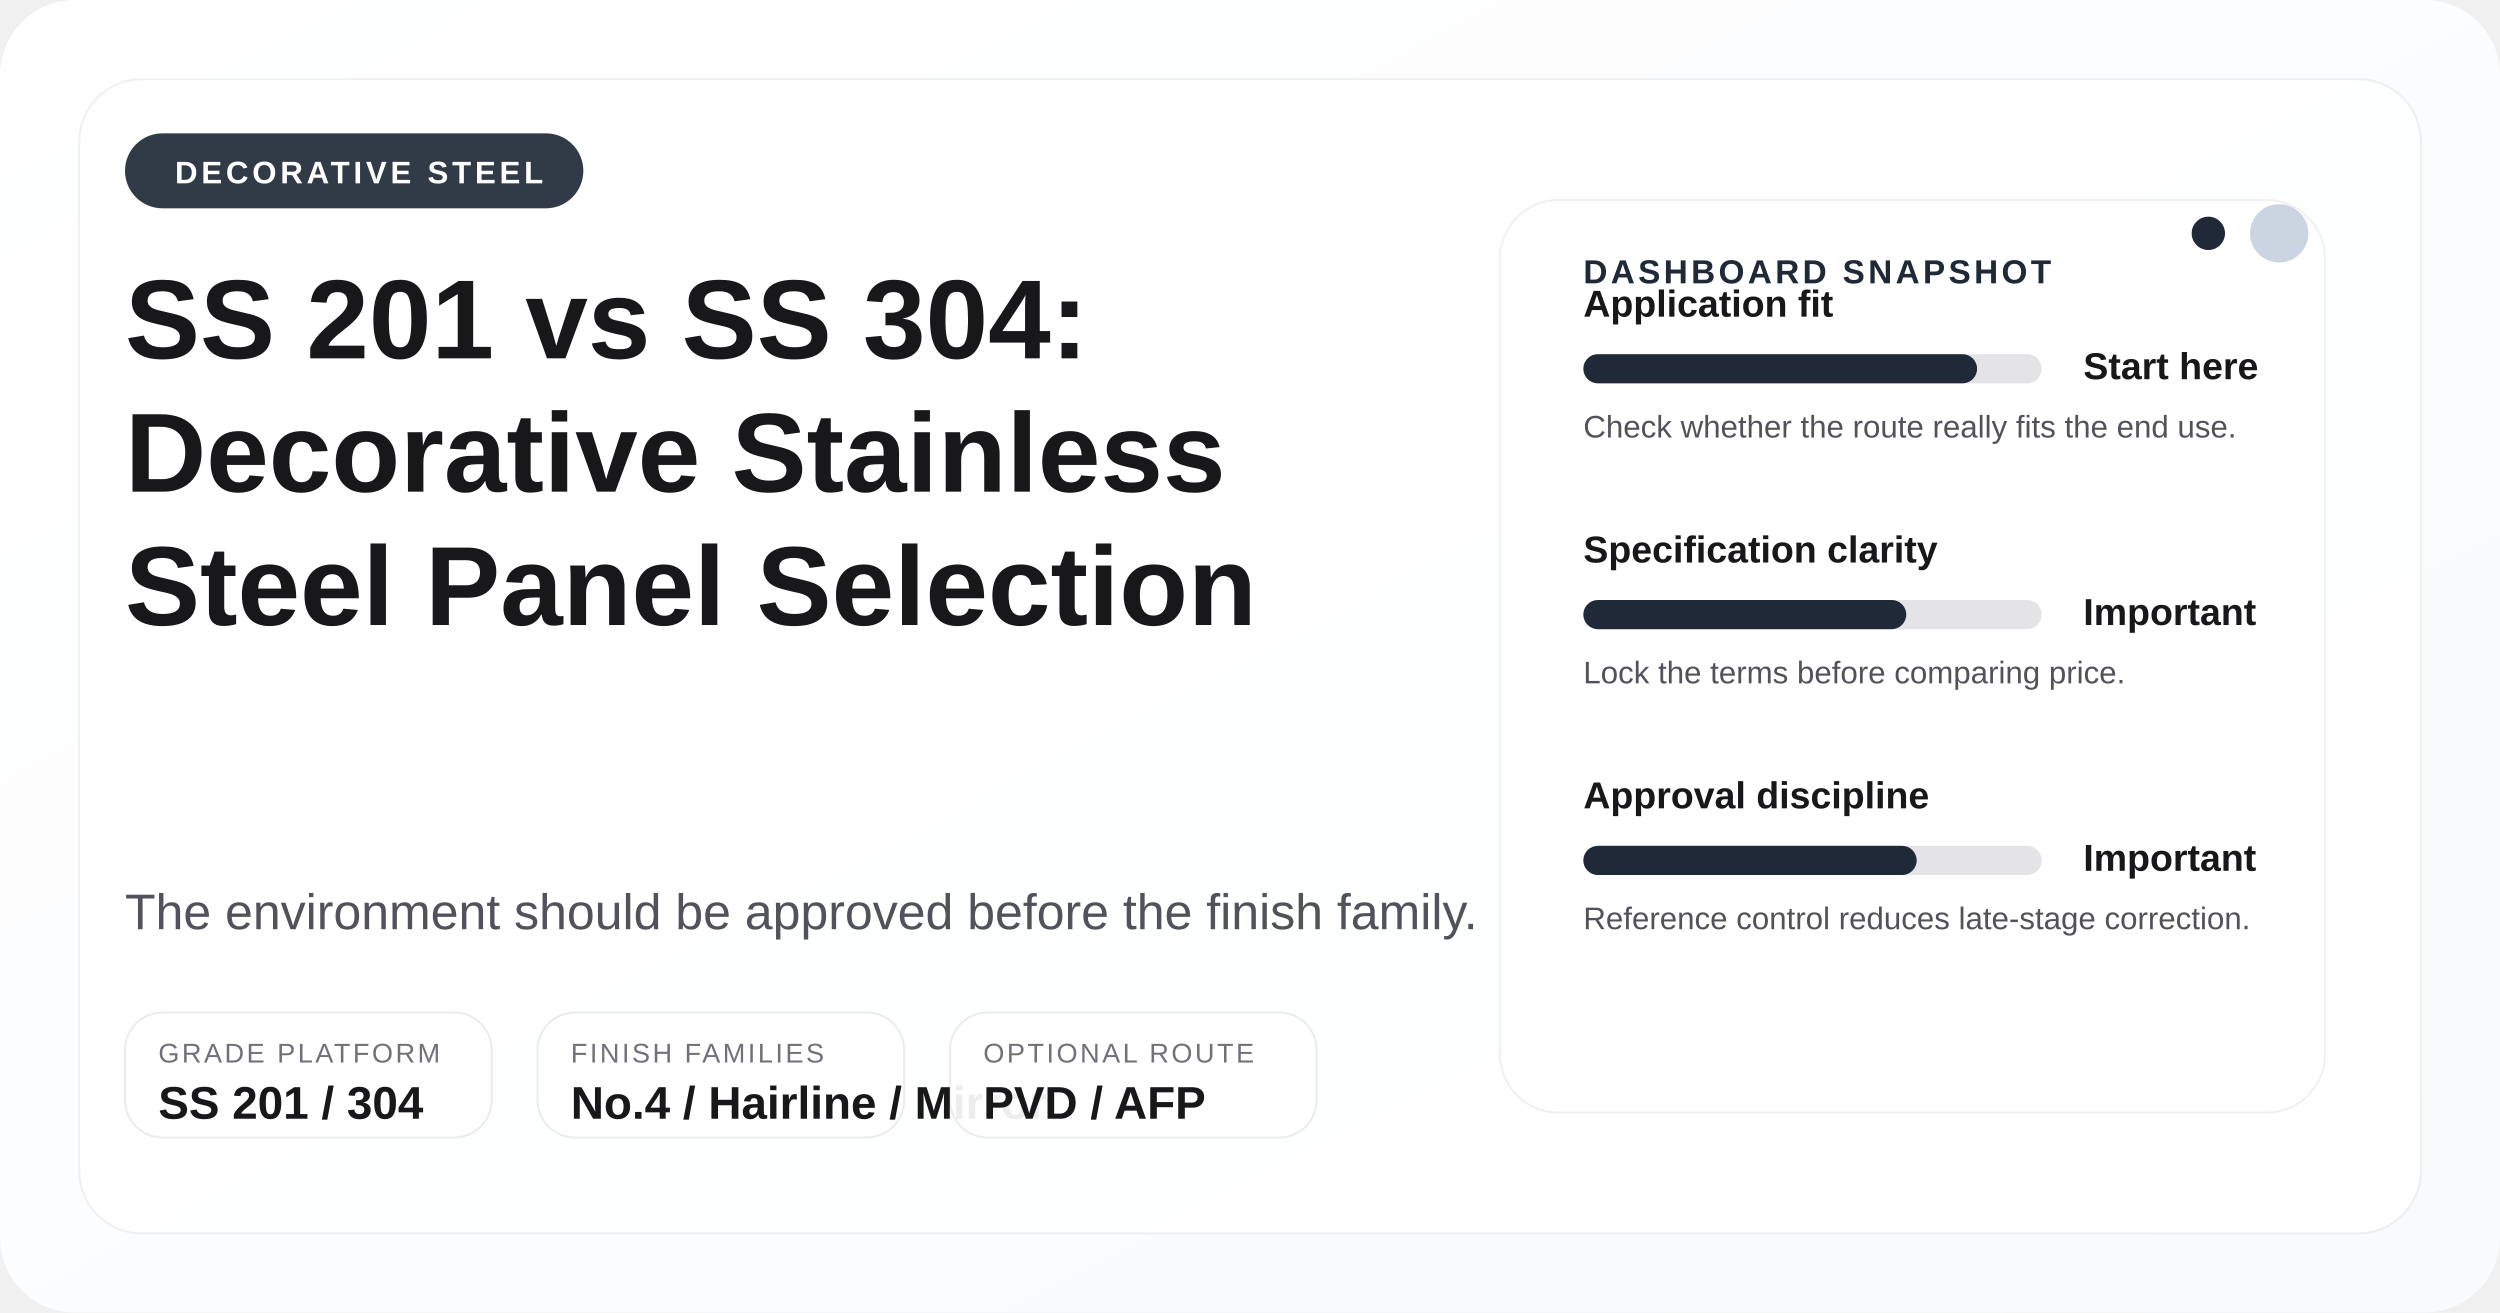
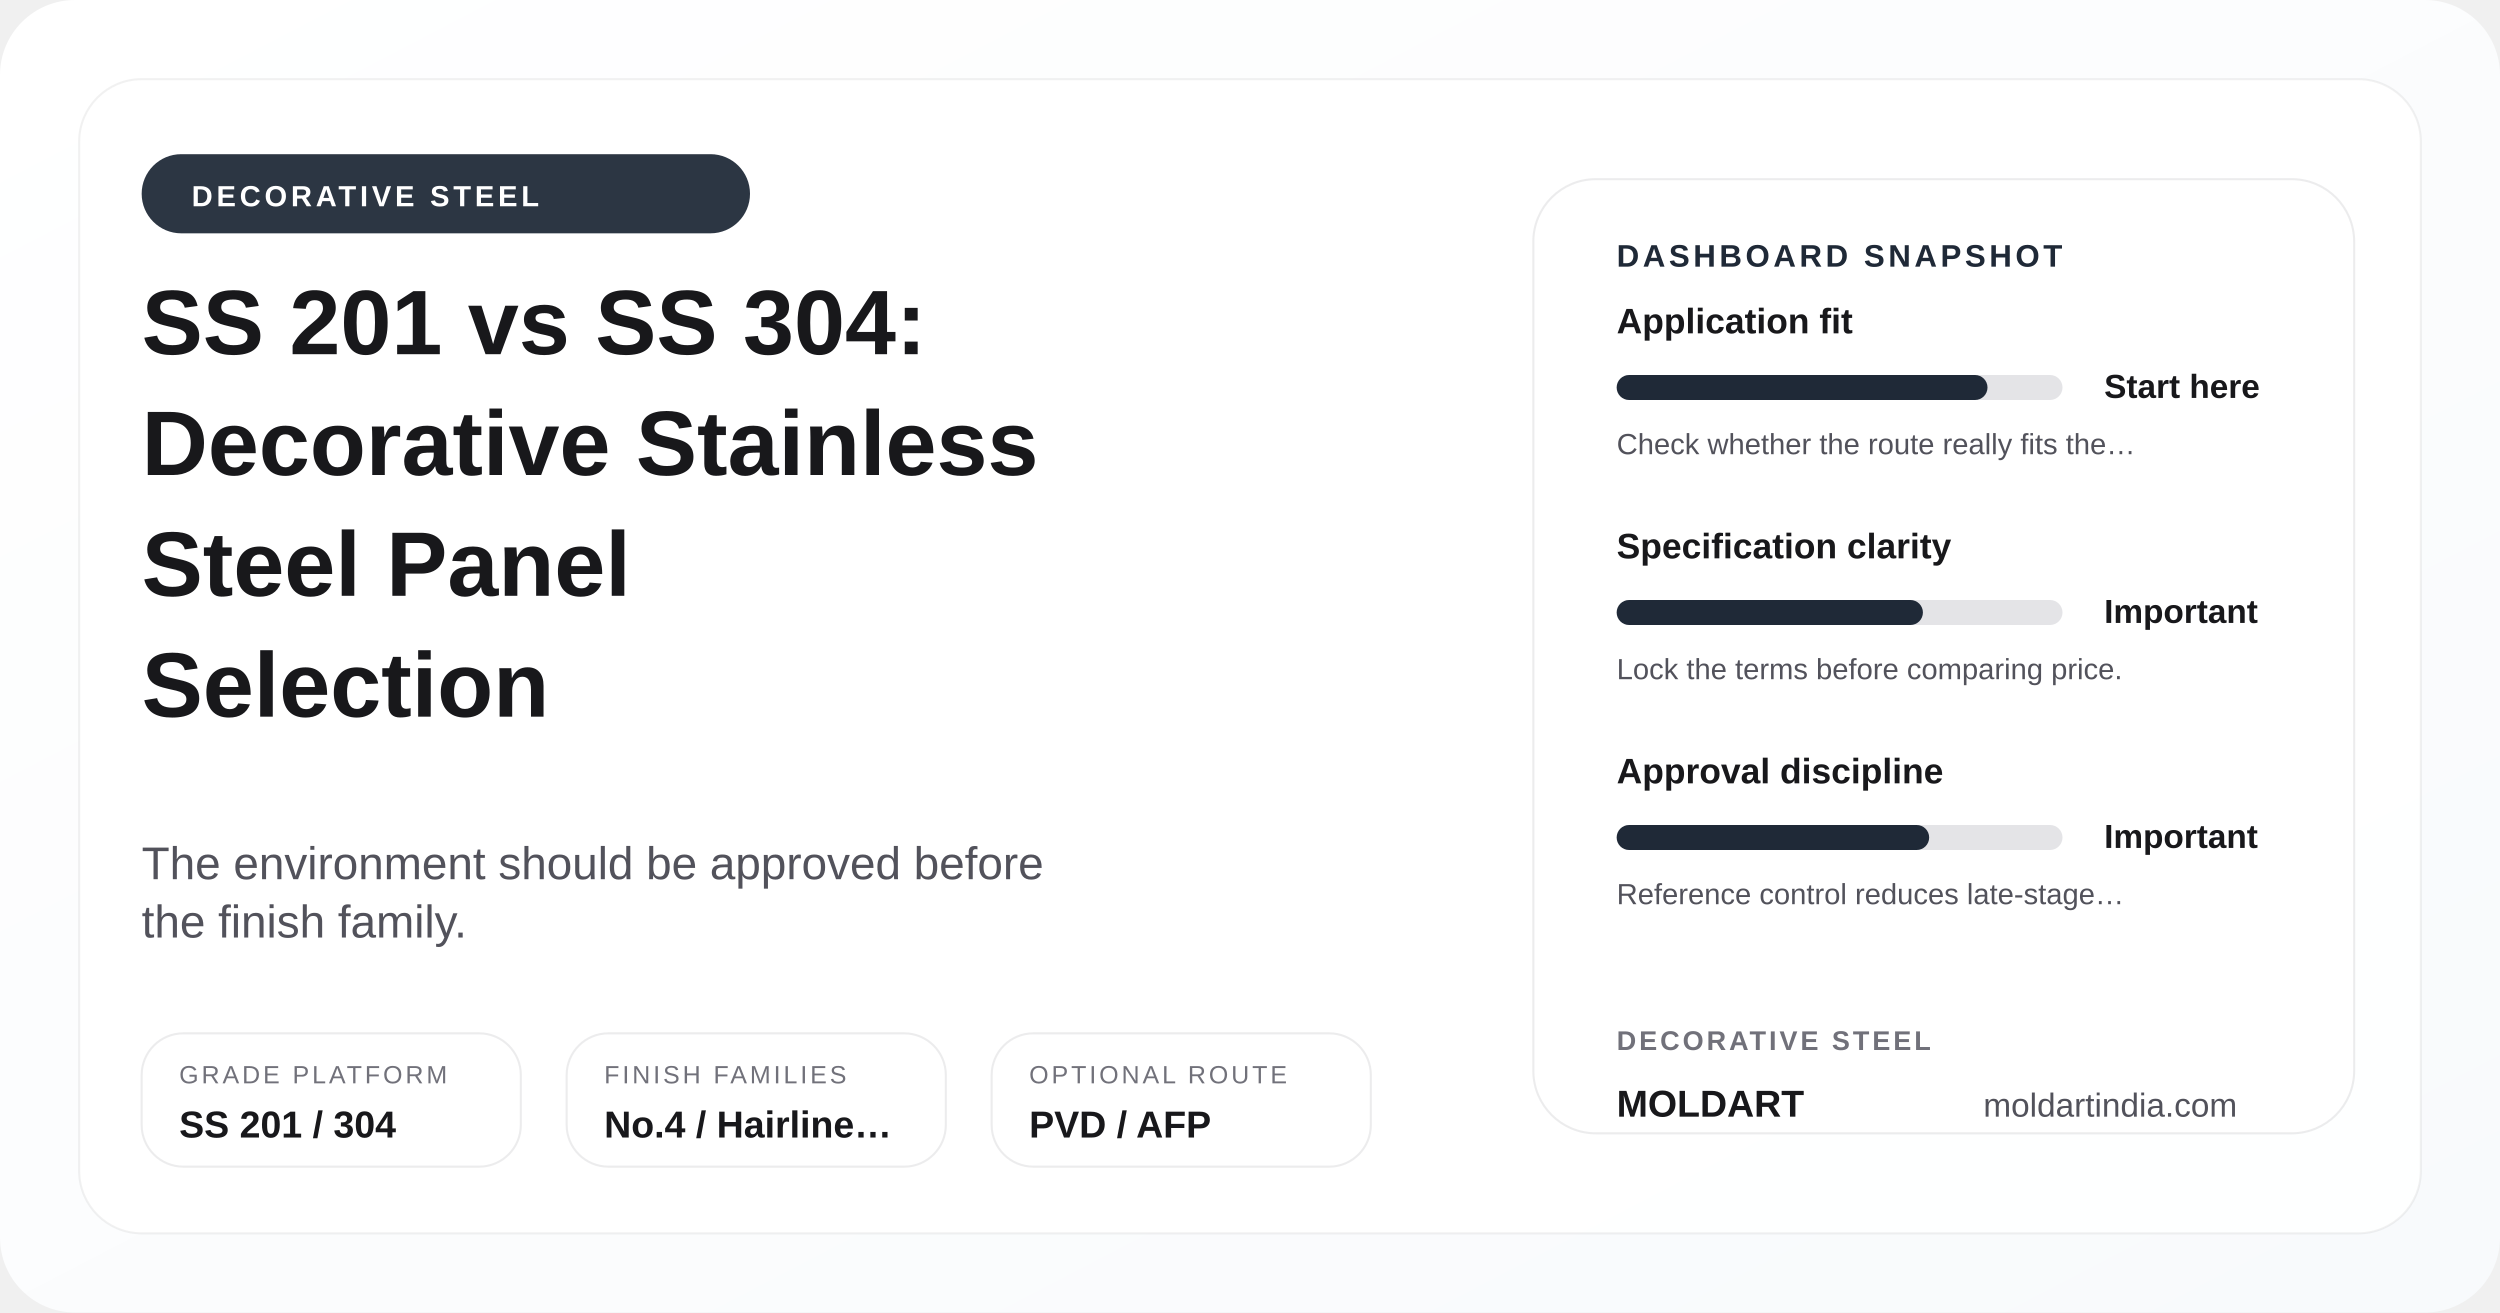
<svg xmlns="http://www.w3.org/2000/svg" width="1200" height="630" viewBox="0 0 1200 630" role="img" aria-label="SS 201 vs SS 304: Decorative Stainless Steel Panel Selection">
  <defs>
    <linearGradient id="posterGrad-ss-201-vs-304-panels" x1="0%" y1="0%" x2="100%" y2="100%">
      <stop offset="0%" stop-color="#ffffff" />
      <stop offset="100%" stop-color="#f8fafc" />
    </linearGradient>
  </defs>
  <rect width="1200" height="630" rx="36" fill="url(#posterGrad-ss-201-vs-304-panels)" />
-   <rect x="38" y="38" width="1124" height="554" rx="30" fill="rgba(255,255,255,0.84)" stroke="rgba(24,24,27,0.06)" />
-   <rect x="60" y="64" width="220" height="36" rx="18" fill="#1f2937" opacity="0.92" />
-   <text x="84" y="88" font-family="Arial, sans-serif" font-size="15" font-weight="700" fill="#ffffff" letter-spacing="1.8">DECORATIVE STEEL</text>
-   <text x="60" y="172" font-family="Arial, sans-serif" font-size="54" font-weight="700" fill="#18181b">SS 201 vs SS 304:</text>
-   <text x="60" y="236" font-family="Arial, sans-serif" font-size="54" font-weight="700" fill="#18181b">Decorative Stainless</text>
-   <text x="60" y="300" font-family="Arial, sans-serif" font-size="54" font-weight="700" fill="#18181b">Steel Panel Selection</text>
-   <text x="60" y="446" font-family="Arial, sans-serif" font-size="24" fill="#52525b">The environment should be approved before the finish family.</text>
-   <rect x="60" y="486" width="176" height="60" rx="18" fill="rgba(255,255,255,0.92)" stroke="rgba(24,24,27,0.08)" />
-   <text x="76" y="510" font-family="Arial, sans-serif" font-size="13" fill="#71717a" letter-spacing="1.2">GRADE PLATFORM</text>
-   <text x="76" y="537" font-family="Arial, sans-serif" font-size="22" font-weight="700" fill="#18181b">SS 201 / 304</text>
-   <rect x="258" y="486" width="176" height="60" rx="18" fill="rgba(255,255,255,0.92)" stroke="rgba(24,24,27,0.08)" />
-   <text x="274" y="510" font-family="Arial, sans-serif" font-size="13" fill="#71717a" letter-spacing="1.2">FINISH FAMILIES</text>
-   <text x="274" y="537" font-family="Arial, sans-serif" font-size="22" font-weight="700" fill="#18181b">No.4 / Hairline / Mirror</text>
-   <rect x="456" y="486" width="176" height="60" rx="18" fill="rgba(255,255,255,0.92)" stroke="rgba(24,24,27,0.08)" />
-   <text x="472" y="510" font-family="Arial, sans-serif" font-size="13" fill="#71717a" letter-spacing="1.2">OPTIONAL ROUTE</text>
-   <text x="472" y="537" font-family="Arial, sans-serif" font-size="22" font-weight="700" fill="#18181b">PVD / AFP</text>
-   <rect x="720" y="96" width="396" height="438" rx="28" fill="#ffffff" stroke="rgba(24,24,27,0.06)" />
-   <text x="760" y="136" font-family="Arial, sans-serif" font-size="16" font-weight="700" fill="#1f2937" letter-spacing="1.6">DASHBOARD SNAPSHOT</text>
-   <text x="760" y="152" font-family="Arial, sans-serif" font-size="18" font-weight="700" fill="#18181b">Application fit</text>
-   <rect x="760" y="170" width="220" height="14" rx="7" fill="#e4e4e7" />
-   <rect x="760" y="170" width="189" height="14" rx="7" fill="#1f2937" />
-   <text x="1000" y="182" font-family="Arial, sans-serif" font-size="18" font-weight="700" fill="#18181b">Start here</text>
-   <text x="760" y="210" font-family="Arial, sans-serif" font-size="15" fill="#52525b">Check whether the route really fits the end use.</text>
-   <text x="760" y="270" font-family="Arial, sans-serif" font-size="18" font-weight="700" fill="#18181b">Specification clarity</text>
-   <rect x="760" y="288" width="220" height="14" rx="7" fill="#e4e4e7" />
-   <rect x="760" y="288" width="155" height="14" rx="7" fill="#1f2937" />
-   <text x="1000" y="300" font-family="Arial, sans-serif" font-size="18" font-weight="700" fill="#18181b">Important</text>
-   <text x="760" y="328" font-family="Arial, sans-serif" font-size="15" fill="#52525b">Lock the terms before comparing price.</text>
-   <text x="760" y="388" font-family="Arial, sans-serif" font-size="18" font-weight="700" fill="#18181b">Approval discipline</text>
-   <rect x="760" y="406" width="220" height="14" rx="7" fill="#e4e4e7" />
-   <rect x="760" y="406" width="160" height="14" rx="7" fill="#1f2937" />
-   <text x="1000" y="418" font-family="Arial, sans-serif" font-size="18" font-weight="700" fill="#18181b">Important</text>
-   <text x="760" y="446" font-family="Arial, sans-serif" font-size="15" fill="#52525b">Reference control reduces late-stage correction.</text>
-   <circle cx="1094" cy="112" r="14" fill="#cbd5e1" />
-   <circle cx="1060" cy="112" r="8" fill="#1f2937" />
+   <rect x="38" y="38" width="1124" height="554" rx="30" fill="rgba(255,255,255,0.9)" stroke="rgba(24,24,27,0.06)" />
+   <circle cx="1072" cy="110" r="18" fill="#cbd5e1" />
+   <circle cx="1036" cy="110" r="8" fill="#1f2937" />
+   <rect x="68" y="74" width="292" height="38" rx="19" fill="#1f2937" opacity="0.94" />
+   <text x="92" y="99" font-family="Arial, sans-serif" font-size="14" font-weight="700" fill="#ffffff" letter-spacing="1.8">DECORATIVE STEEL</text>
+   <text x="68" y="170" font-family="Arial, sans-serif" font-size="44" font-weight="700" fill="#18181b">SS 201 vs SS 304:</text>
+   <text x="68" y="228" font-family="Arial, sans-serif" font-size="44" font-weight="700" fill="#18181b">Decorative Stainless</text>
+   <text x="68" y="286" font-family="Arial, sans-serif" font-size="44" font-weight="700" fill="#18181b">Steel Panel</text>
+   <text x="68" y="344" font-family="Arial, sans-serif" font-size="44" font-weight="700" fill="#18181b">Selection</text>
+   <text x="68" y="422" font-family="Arial, sans-serif" font-size="22" fill="#52525b">The environment should be approved before</text>
+   <text x="68" y="450" font-family="Arial, sans-serif" font-size="22" fill="#52525b">the finish family.</text>
+   <rect x="68" y="496" width="182" height="64" rx="20" fill="rgba(255,255,255,0.94)" stroke="rgba(24,24,27,0.08)" />
+   <text x="86" y="520" font-family="Arial, sans-serif" font-size="12" fill="#71717a" letter-spacing="1.4">GRADE PLATFORM</text>
+   <text x="86" y="546" font-family="Arial, sans-serif" font-size="18" font-weight="700" fill="#18181b">SS 201 / 304</text>
+   <rect x="272" y="496" width="182" height="64" rx="20" fill="rgba(255,255,255,0.94)" stroke="rgba(24,24,27,0.08)" />
+   <text x="290" y="520" font-family="Arial, sans-serif" font-size="12" fill="#71717a" letter-spacing="1.4">FINISH FAMILIES</text>
+   <text x="290" y="546" font-family="Arial, sans-serif" font-size="18" font-weight="700" fill="#18181b">No.4 / Hairline…</text>
+   <rect x="476" y="496" width="182" height="64" rx="20" fill="rgba(255,255,255,0.94)" stroke="rgba(24,24,27,0.08)" />
+   <text x="494" y="520" font-family="Arial, sans-serif" font-size="12" fill="#71717a" letter-spacing="1.4">OPTIONAL ROUTE</text>
+   <text x="494" y="546" font-family="Arial, sans-serif" font-size="18" font-weight="700" fill="#18181b">PVD / AFP</text>
+   <rect x="736" y="86" width="394" height="458" rx="30" fill="#ffffff" stroke="rgba(24,24,27,0.08)" />
+   <text x="776" y="128" font-family="Arial, sans-serif" font-size="15" font-weight="700" fill="#1f2937" letter-spacing="1.7">DASHBOARD SNAPSHOT</text>
+   <text x="776" y="160" font-family="Arial, sans-serif" font-size="17" font-weight="700" fill="#18181b">Application fit</text>
+   <rect x="776" y="180" width="214" height="12" rx="6" fill="#e4e4e7" />
+   <rect x="776" y="180" width="178" height="12" rx="6" fill="#1f2937" />
+   <text x="1010" y="191" font-family="Arial, sans-serif" font-size="16" font-weight="700" fill="#18181b">Start here</text>
+   <text x="776" y="218" font-family="Arial, sans-serif" font-size="14" fill="#52525b">Check whether the route really fits the…</text>
+   <text x="776" y="268" font-family="Arial, sans-serif" font-size="17" font-weight="700" fill="#18181b">Specification clarity</text>
+   <rect x="776" y="288" width="214" height="12" rx="6" fill="#e4e4e7" />
+   <rect x="776" y="288" width="147" height="12" rx="6" fill="#1f2937" />
+   <text x="1010" y="299" font-family="Arial, sans-serif" font-size="16" font-weight="700" fill="#18181b">Important</text>
+   <text x="776" y="326" font-family="Arial, sans-serif" font-size="14" fill="#52525b">Lock the terms before comparing price.</text>
+   <text x="776" y="376" font-family="Arial, sans-serif" font-size="17" font-weight="700" fill="#18181b">Approval discipline</text>
+   <rect x="776" y="396" width="214" height="12" rx="6" fill="#e4e4e7" />
+   <rect x="776" y="396" width="150" height="12" rx="6" fill="#1f2937" />
+   <text x="1010" y="407" font-family="Arial, sans-serif" font-size="16" font-weight="700" fill="#18181b">Important</text>
+   <text x="776" y="434" font-family="Arial, sans-serif" font-size="14" fill="#52525b">Reference control reduces late-stage…</text>
+   <text x="776" y="504" font-family="Arial, sans-serif" font-size="13" font-weight="700" fill="#71717a" letter-spacing="1.4">DECORATIVE STEEL</text>
+   <text x="776" y="536" font-family="Arial, sans-serif" font-size="18" font-weight="700" fill="#18181b">MOLDART</text>
+   <text x="952" y="536" font-family="Arial, sans-serif" font-size="16" fill="#52525b">moldartindia.com</text>
</svg>
